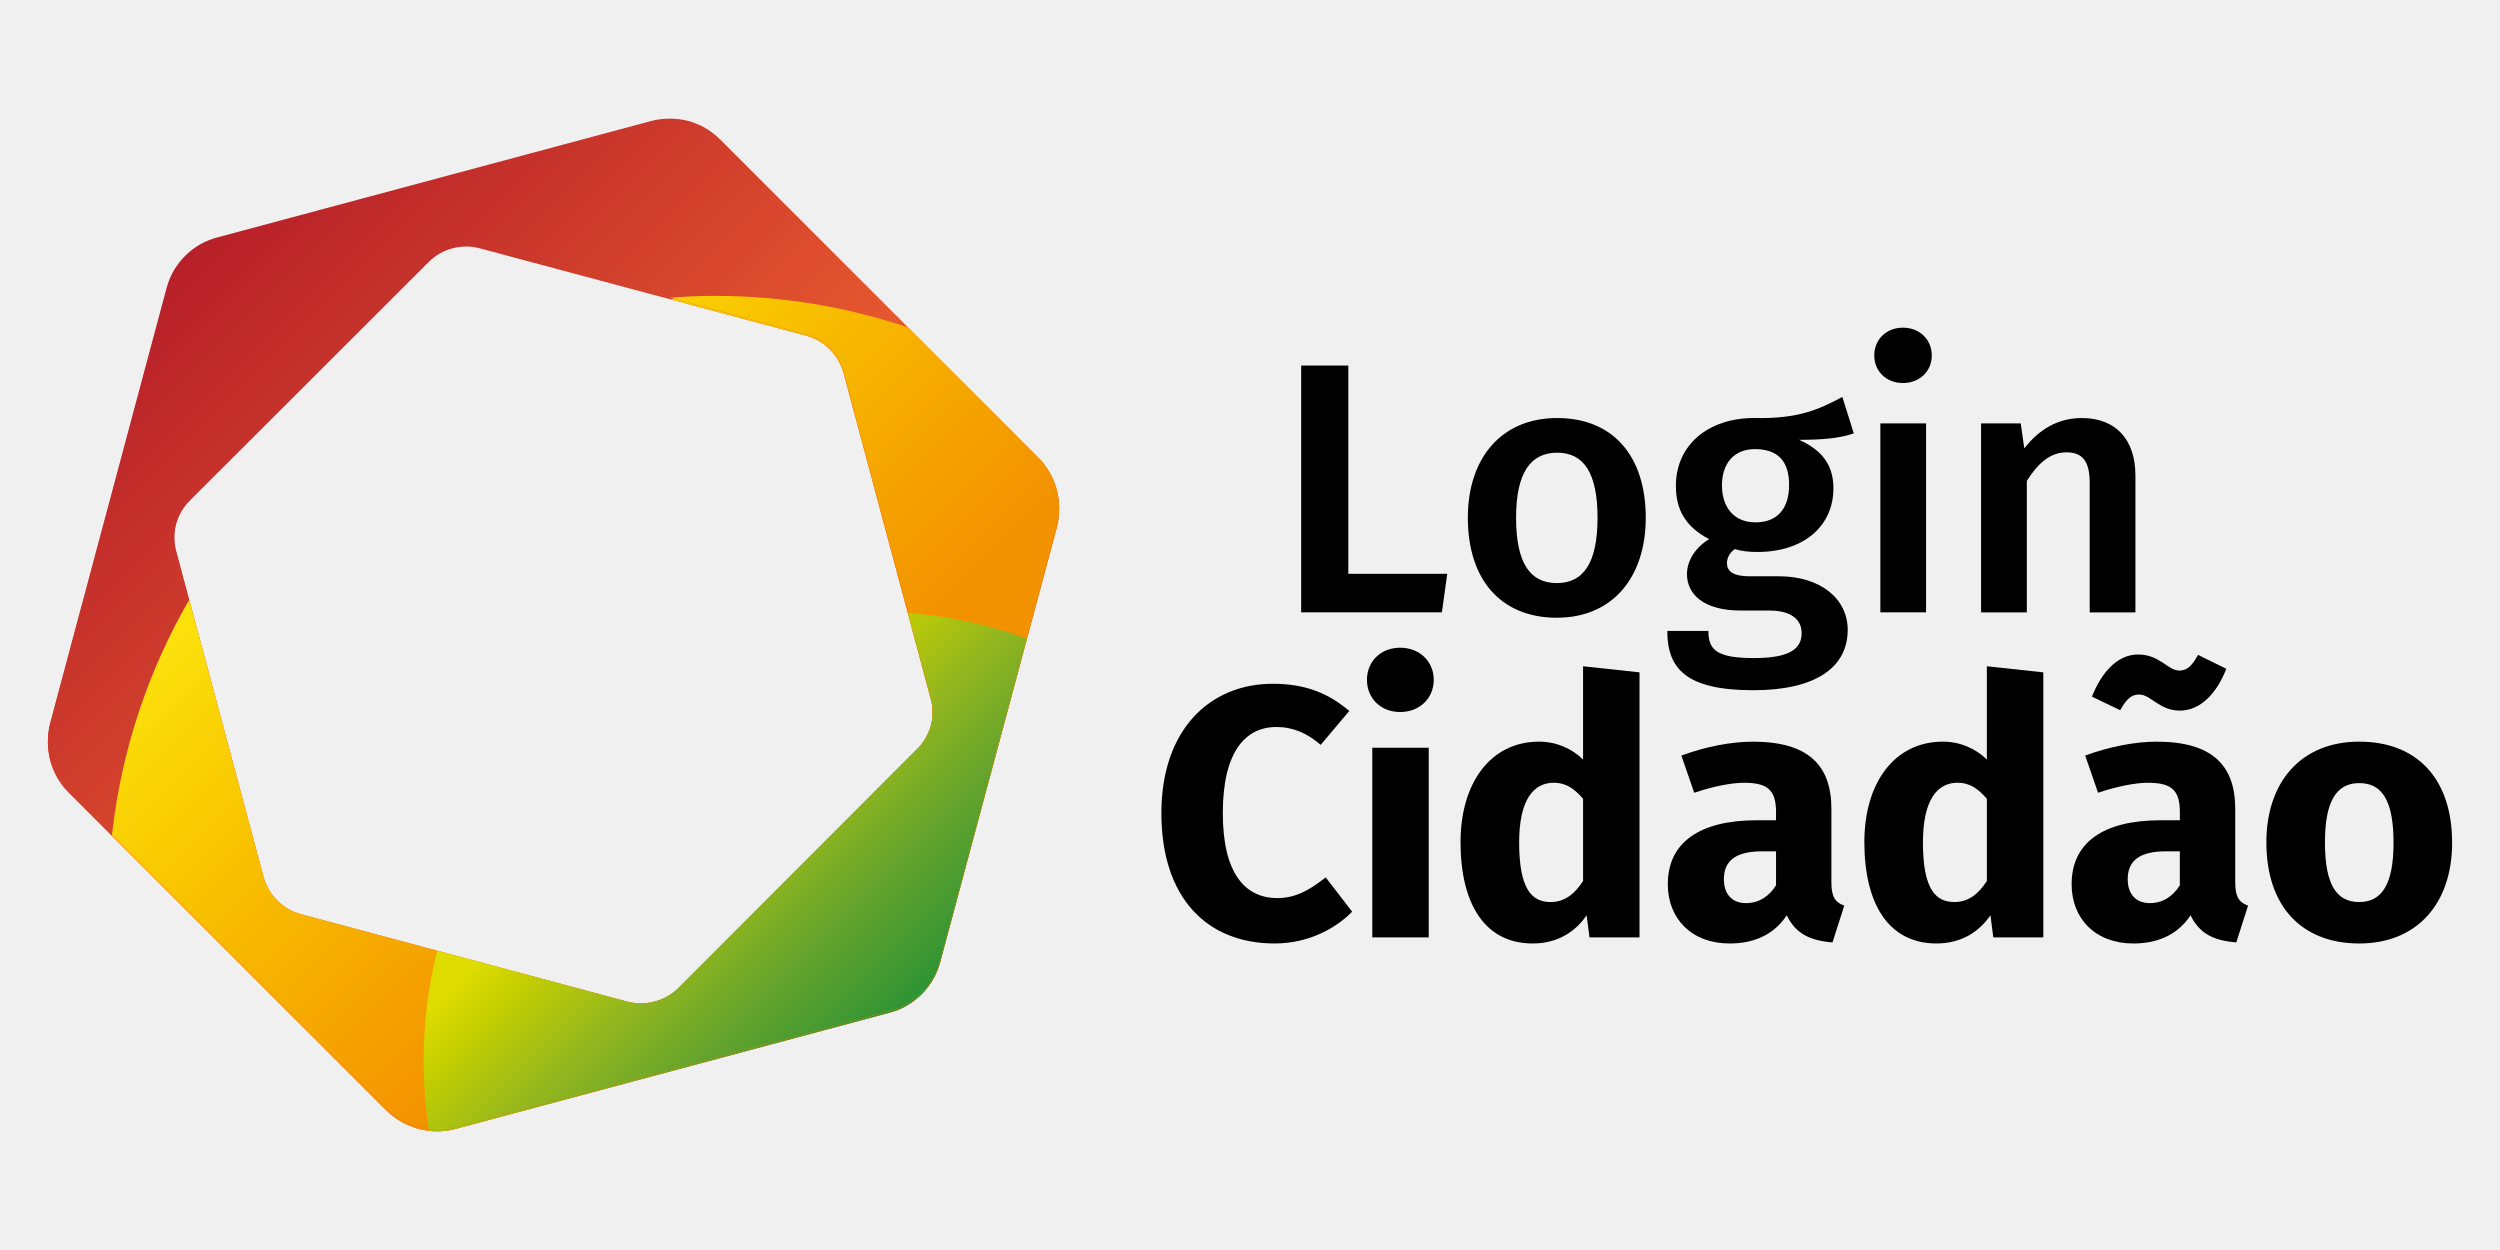
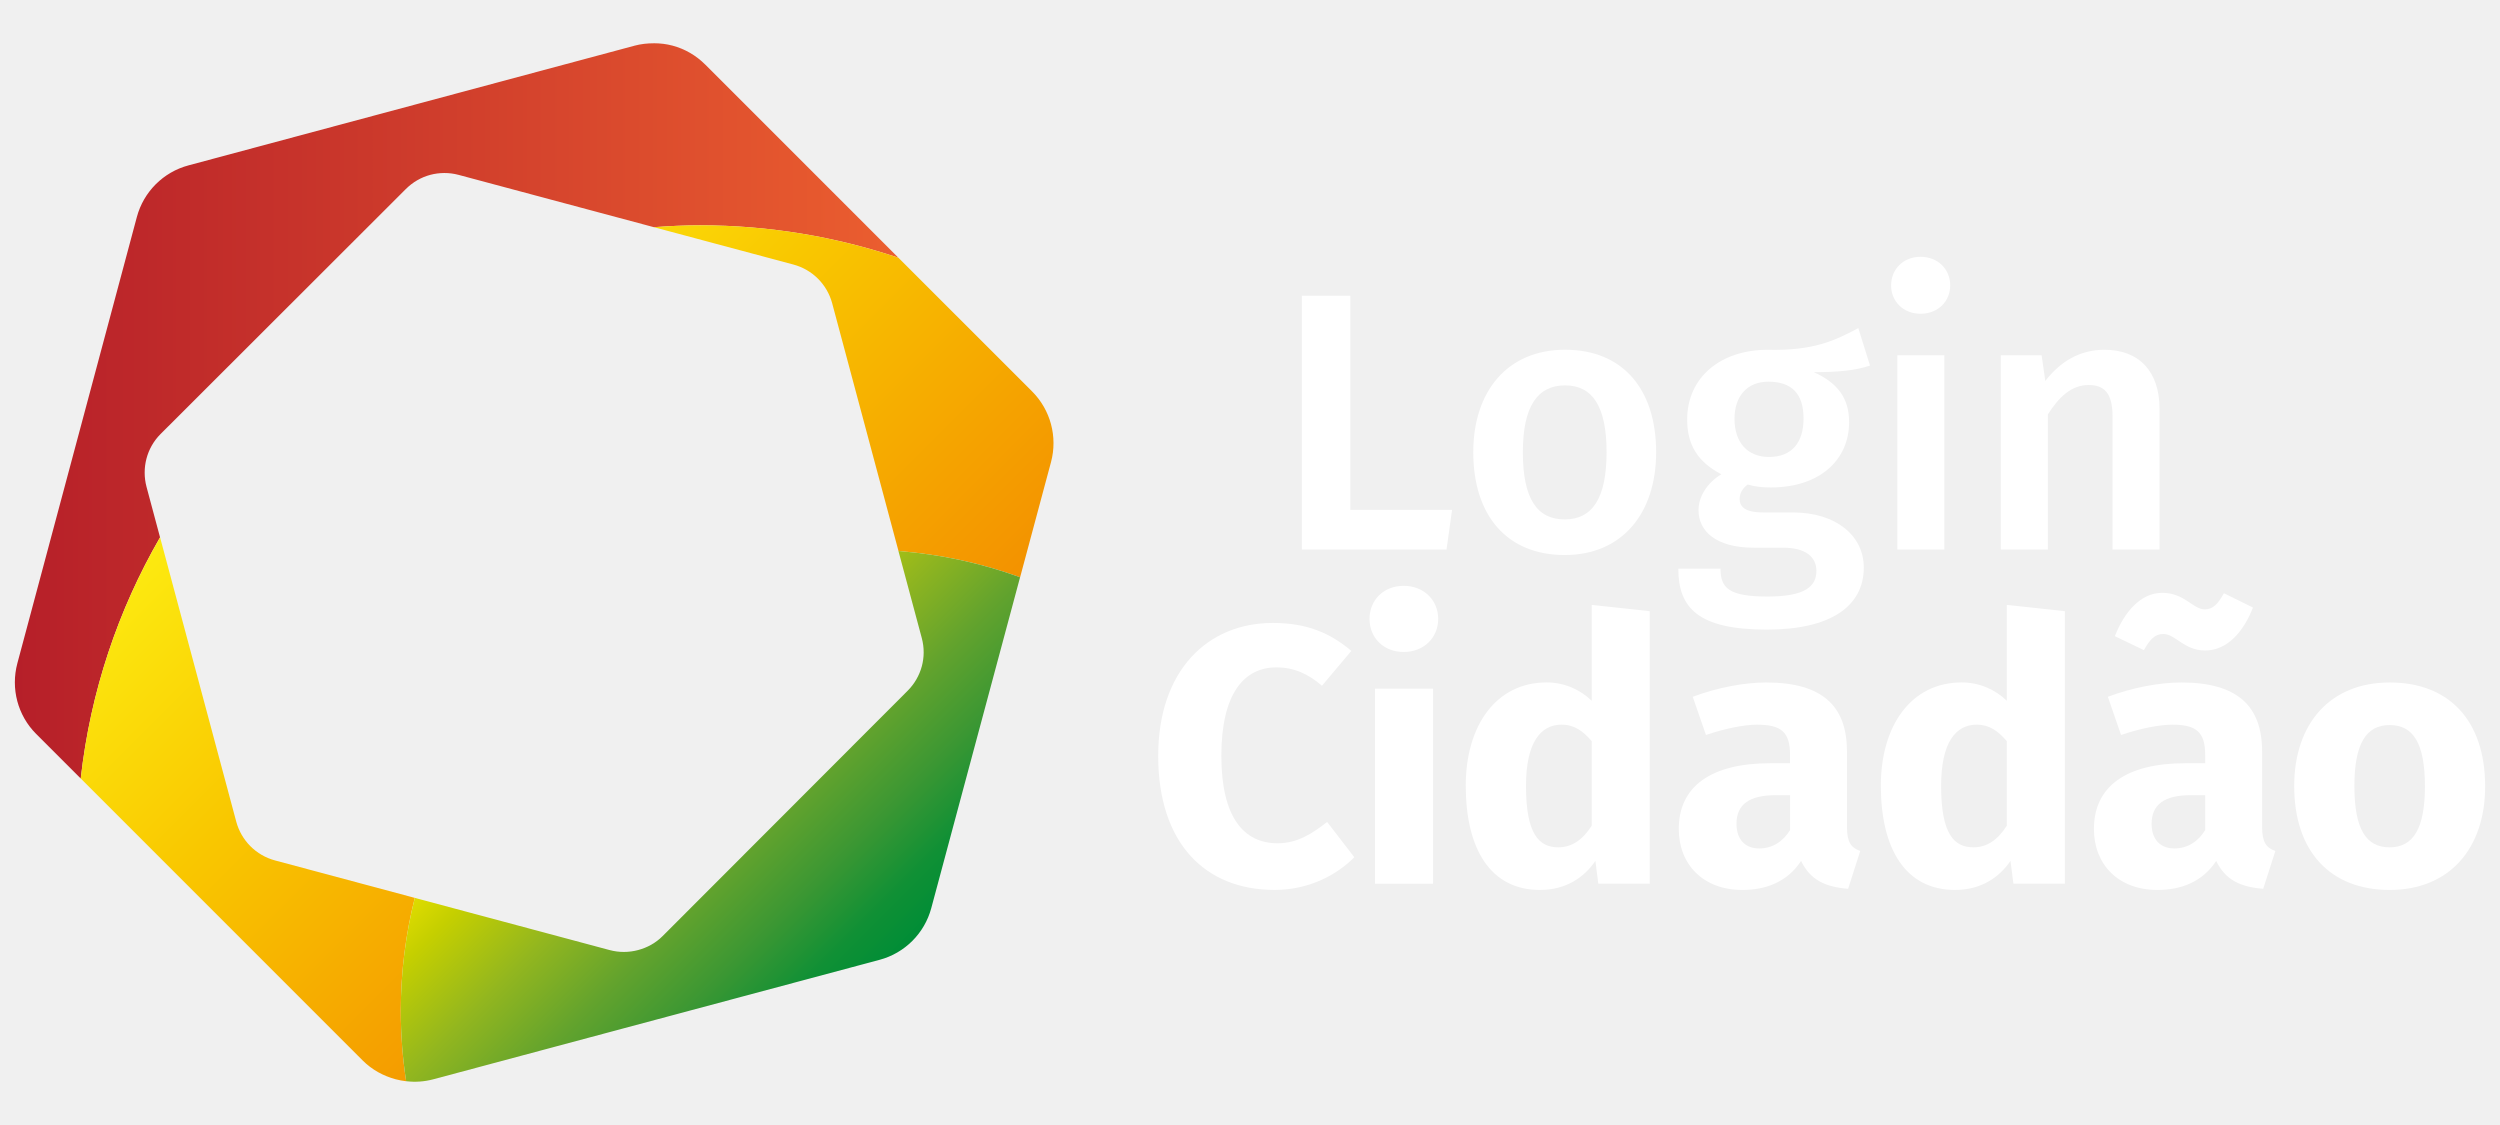
- <svg xmlns="http://www.w3.org/2000/svg" xmlns:xlink="http://www.w3.org/1999/xlink" version="1.1" id="Camada_1" x="0px" y="0px" width="340.158px" height="170.079px" viewBox="-28.349 56.976 340.158 170.079" enable-background="new -28.349 56.976 340.158 170.079" xml:space="preserve">
+ <svg xmlns="http://www.w3.org/2000/svg" version="1.1" id="Camada_1" x="0px" y="0px" width="400px" height="180px" viewBox="0 0 400 180" enable-background="new 0 0 400 180" xml:space="preserve">
  <g>
    <g>
-       <path d="M155.238,153.709l-3.891,4.616c-1.799-1.555-3.691-2.43-6.025-2.43c-4.277,0-7.291,3.451-7.291,11.713    c0,8.117,2.965,11.566,7.436,11.566c2.676,0,4.619-1.313,6.564-2.818l3.596,4.666c-2.188,2.236-5.881,4.326-10.547,4.326    c-9.234,0-15.408-6.222-15.408-17.74c0-11.275,6.514-17.596,15.166-17.596C149.404,150.015,152.466,151.375,155.238,153.709z" />
-       <path d="M166.732,149.48c0,2.479-1.896,4.375-4.568,4.375c-2.674,0-4.521-1.896-4.521-4.375c0-2.479,1.848-4.374,4.521-4.374    C164.835,145.106,166.732,147.001,166.732,149.48z M166.05,184.523h-7.68v-25.809h7.68V184.523z" />
-       <path d="M194.73,148.459v36.063h-6.807l-0.389-3.014c-1.457,2.139-3.84,3.84-7.338,3.84c-6.564,0-9.82-5.443-9.82-13.804    c0-7.974,4.035-13.657,10.693-13.657c2.334,0,4.424,0.922,5.979,2.43v-12.686L194.73,148.459z M187.05,176.843v-11.179    c-1.166-1.36-2.334-2.188-3.984-2.188c-2.771,0-4.715,2.334-4.715,8.117c0,6.416,1.75,8.117,4.275,8.117    C184.425,179.711,185.835,178.74,187.05,176.843z" />
-       <path d="M222.589,180.197l-1.604,5.007c-3.016-0.242-5.008-1.166-6.225-3.693c-1.846,2.818-4.713,3.839-7.773,3.839    c-5.152,0-8.41-3.353-8.41-8.068c0-5.637,4.277-8.698,12.104-8.698h2.623v-1.118c0-3.063-1.215-3.984-4.373-3.984    c-1.65,0-4.182,0.484-6.758,1.359l-1.75-5.057c3.258-1.215,6.807-1.895,9.725-1.895c7.482,0,10.689,3.159,10.689,9.137v10.014    C220.837,179.031,221.373,179.759,222.589,180.197z M213.304,177.426v-4.616h-1.895c-3.5,0-5.201,1.215-5.201,3.791    c0,2.041,1.117,3.256,3.014,3.256C210.974,179.857,212.382,178.933,213.304,177.426z" />
-       <path d="M249.671,148.459v36.063h-6.805l-0.389-3.014c-1.459,2.139-3.842,3.84-7.34,3.84c-6.563,0-9.816-5.443-9.816-13.804    c0-7.974,4.033-13.657,10.689-13.657c2.334,0,4.426,0.922,5.98,2.43v-12.686L249.671,148.459z M241.992,176.843v-11.179    c-1.166-1.36-2.332-2.188-3.984-2.188c-2.77,0-4.715,2.334-4.715,8.117c0,6.416,1.75,8.117,4.277,8.117    C239.367,179.711,240.777,178.74,241.992,176.843z" />
-       <path d="M277.531,180.197l-1.605,5.007c-3.012-0.242-5.004-1.166-6.221-3.693c-1.846,2.818-4.715,3.839-7.777,3.839    c-5.148,0-8.406-3.353-8.406-8.068c0-5.637,4.275-8.698,12.104-8.698h2.625v-1.118c0-3.063-1.215-3.984-4.375-3.984    c-1.652,0-4.18,0.484-6.756,1.359l-1.75-5.057c3.256-1.215,6.805-1.895,9.721-1.895c7.484,0,10.693,3.159,10.693,9.137v10.014    C275.781,179.031,276.318,179.759,277.531,180.197z M260.13,153.611l-3.84-1.848c1.215-3.111,3.354-5.734,6.27-5.734    c2.967,0,4.033,2.188,5.639,2.188c1.07,0,1.75-0.729,2.525-2.138l3.842,1.896c-1.266,3.256-3.449,5.688-6.318,5.688    c-2.818,0-3.938-2.188-5.541-2.188C261.541,151.472,260.908,152.251,260.13,153.611z M268.248,177.426v-4.616h-1.896    c-3.498,0-5.199,1.215-5.199,3.791c0,2.041,1.117,3.256,3.014,3.256C265.914,179.857,267.324,178.933,268.248,177.426z" />
-       <path d="M305.294,171.644c0,8.262-4.762,13.705-12.637,13.705c-7.826,0-12.637-5.055-12.637-13.755    c0-8.262,4.764-13.707,12.637-13.707C300.533,157.888,305.294,162.943,305.294,171.644z M287.992,171.594    c0,5.735,1.555,8.117,4.666,8.117s4.666-2.479,4.666-8.067c0-5.736-1.557-8.117-4.666-8.117    C289.546,163.527,287.992,166.004,287.992,171.594z" />
+       <g>
+         <path fill="#FFFFFF" d="M216.212,104.141l-4.698,5.58c-2.168-1.881-4.463-2.939-7.285-2.939c-5.166,0-8.813,4.169-8.813,14.16     c0,9.818,3.584,13.982,8.989,13.982c3.23,0,5.584-1.582,7.938-3.41l4.344,5.641c-2.644,2.701-7.111,5.234-12.75,5.234     c-11.166,0-18.625-7.527-18.625-21.447c0-13.631,7.873-21.271,18.333-21.271C209.165,99.67,212.863,101.316,216.212,104.141z" />
+         <path fill="#FFFFFF" d="M230.111,99.029c0,2.994-2.293,5.287-5.524,5.287c-3.229,0-5.463-2.293-5.463-5.287     c0-3,2.231-5.295,5.463-5.295C227.82,93.734,230.111,96.029,230.111,99.029z M229.286,141.393h-9.283v-31.203h9.283V141.393     L229.286,141.393z" />
+         <path fill="#FFFFFF" d="M263.96,97.791v43.6h-8.231l-0.465-3.646c-1.763,2.588-4.646,4.646-8.875,4.646     c-7.937,0-11.869-6.582-11.869-16.688c0-9.638,4.879-16.515,12.928-16.515c2.82,0,5.346,1.117,7.229,2.939V96.791L263.96,97.791z      M254.676,132.109v-13.519c-1.408-1.647-2.82-2.646-4.818-2.646c-3.346,0-5.699,2.822-5.699,9.814     c0,7.756,2.113,9.813,5.17,9.813C251.497,135.572,253.204,134.4,254.676,132.109z" />
+         <path fill="#FFFFFF" d="M297.637,136.158l-1.938,6.049c-3.646-0.289-6.057-1.41-7.525-4.457     c-2.238,3.406-5.695,4.643-9.406,4.643c-6.229,0-10.164-4.055-10.164-9.758c0-6.813,5.168-10.518,14.631-10.518h3.17v-1.35     c0-3.701-1.469-4.818-5.286-4.818c-2,0-5.054,0.59-8.166,1.646l-2.115-6.109c3.938-1.473,8.228-2.289,11.75-2.289     c9.05,0,12.929,3.818,12.929,11.045v12.104C295.521,134.75,296.169,135.631,297.637,136.158z M286.413,132.811v-5.582h-2.289     c-4.229,0-6.285,1.472-6.285,4.584c0,2.465,1.347,3.938,3.646,3.938C283.594,135.75,285.296,134.633,286.413,132.811z" />
+         <path fill="#FFFFFF" d="M330.376,97.791v43.6h-8.228l-0.471-3.646c-1.764,2.588-4.646,4.646-8.873,4.646     c-7.936,0-11.869-6.582-11.869-16.688c0-9.638,4.877-16.515,12.929-16.515c2.821,0,5.346,1.117,7.229,2.939V96.791     L330.376,97.791z M321.093,132.109v-13.519c-1.409-1.647-2.819-2.646-4.815-2.646c-3.353,0-5.699,2.822-5.699,9.814     c0,7.756,2.111,9.813,5.17,9.813C317.923,135.572,319.626,134.4,321.093,132.109z" />
+         <path fill="#FFFFFF" d="M364.057,136.158l-1.943,6.049c-3.645-0.289-6.049-1.41-7.521-4.457c-2.24,3.406-5.705,4.643-9.406,4.643     c-6.231,0-10.16-4.055-10.16-9.758c0-6.813,5.162-10.518,14.625-10.518h3.175v-1.35c0-3.701-1.474-4.818-5.291-4.818     c-1.996,0-5.054,0.59-8.168,1.646l-2.113-6.109c3.938-1.473,8.229-2.289,11.752-2.289c9.046,0,12.931,3.818,12.931,11.045v12.104     C361.941,134.75,362.591,135.631,364.057,136.158z M343.025,104.021l-4.646-2.232c1.47-3.762,4.056-6.936,7.579-6.936     c3.586,0,4.881,2.645,6.818,2.645c1.291,0,2.119-0.877,3.053-2.582l4.646,2.293c-1.531,3.938-4.174,6.871-7.641,6.871     c-3.406,0-4.756-2.641-6.697-2.641C344.727,101.434,343.964,102.373,343.025,104.021z M352.833,132.811v-5.582h-2.291     c-4.229,0-6.284,1.472-6.284,4.584c0,2.465,1.35,3.938,3.646,3.938C350.018,135.75,351.717,134.633,352.833,132.811z" />
+         <path fill="#FFFFFF" d="M397.622,125.822c0,9.988-5.759,16.57-15.274,16.57c-9.461,0-15.275-6.109-15.275-16.627     c0-9.99,5.754-16.568,15.275-16.568C391.863,109.191,397.622,115.305,397.622,125.822z M376.704,125.762     c0,6.938,1.879,9.811,5.642,9.811c3.756,0,5.643-2.995,5.643-9.743c0-6.938-1.883-9.822-5.643-9.822     C378.583,116.004,376.704,119.004,376.704,125.762z" />
+       </g>
+       <g>
+         <path fill="#FFFFFF" d="M216.055,81.579h16.276l-0.886,6.346h-23.151V47.319h7.759L216.055,81.579L216.055,81.579z" />
+         <path fill="#FFFFFF" d="M264.982,72.352c0,9.813-5.465,16.453-14.631,16.453c-9.164,0-14.627-6.229-14.627-16.453     c0-9.752,5.465-16.395,14.688-16.395C259.579,55.958,264.982,62.188,264.982,72.352z M243.656,72.352     c0,7.465,2.287,10.754,6.695,10.754c4.407,0,6.701-3.352,6.701-10.754s-2.294-10.691-6.641-10.691     C246.005,61.659,243.656,65.012,243.656,72.352z" />
+         <path fill="#FFFFFF" d="M299.202,58.489c-2.351,0.818-5.289,1.057-8.987,1.057c3.76,1.703,5.643,4.113,5.643,7.99     c0,6.053-4.703,10.457-12.521,10.457c-1.35,0-2.529-0.117-3.699-0.471c-0.764,0.529-1.295,1.35-1.295,2.295     c0,1.117,0.648,2.174,3.762,2.174h4.76c6.875,0,11.341,3.703,11.341,8.814c0,6.23-5.347,9.934-15.515,9.934     c-11.043,0-14.16-3.526-14.16-9.752h6.75c0,3.111,1.354,4.459,7.527,4.459c6.055,0,7.814-1.645,7.814-4.112     c0-2.289-1.824-3.701-5.287-3.701h-4.701c-6.23,0-8.871-2.758-8.871-5.992c0-2.172,1.348-4.35,3.645-5.758     c-3.817-1.998-5.461-4.76-5.461-8.752c0-6.756,5.347-11.164,12.869-11.164c7.34,0.178,10.746-1.467,14.515-3.467L299.202,58.489z      M277.52,67.008c0,3.758,2.057,6.107,5.524,6.107c3.584,0,5.524-2.234,5.524-6.168c0-3.938-1.883-5.879-5.637-5.879     C279.518,61.071,277.52,63.424,277.52,67.008z" />
+         <path fill="#FFFFFF" d="M312.032,45.674c0,2.527-1.938,4.527-4.753,4.527c-2.764,0-4.704-2-4.704-4.527     c0-2.582,1.94-4.586,4.704-4.586C310.093,41.092,312.032,43.092,312.032,45.674z M311.092,87.924h-7.521V56.842h7.521V87.924z" />
+         <path fill="#FFFFFF" d="M345.527,65.422V87.93h-7.521V66.602c0-3.877-1.472-4.998-3.823-4.998c-2.705,0-4.699,1.826-6.526,4.705     V87.93h-7.525V56.842h6.527l0.59,4.113c2.405-3.113,5.521-4.992,9.455-4.992C342.298,55.958,345.527,59.485,345.527,65.422z" />
+       </g>
    </g>
    <g>
-       <path d="M155.105,135.046h13.465l-0.73,5.249h-19.148V106.71h6.416v28.336H155.105z" />
-       <path d="M195.578,127.417c0,8.116-4.521,13.609-12.104,13.609s-12.104-5.151-12.104-13.609c0-8.068,4.521-13.562,12.152-13.562    C191.107,113.855,195.578,119.006,195.578,127.417z M177.935,127.417c0,6.173,1.896,8.895,5.541,8.895    c3.646,0,5.541-2.771,5.541-8.895s-1.896-8.847-5.49-8.847C179.878,118.569,177.935,121.339,177.935,127.417z" />
-       <path d="M223.882,115.945c-1.943,0.681-4.375,0.874-7.436,0.874c3.107,1.409,4.666,3.403,4.666,6.61    c0,5.007-3.891,8.651-10.355,8.651c-1.119,0-2.09-0.098-3.063-0.39c-0.633,0.438-1.068,1.118-1.068,1.896    c0,0.924,0.533,1.798,3.111,1.798h3.936c5.689,0,9.383,3.062,9.383,7.291c0,5.15-4.424,8.215-12.832,8.215    c-9.139,0-11.715-2.916-11.715-8.068h5.59c0,2.576,1.117,3.693,6.223,3.693c5.006,0,6.465-1.36,6.465-3.402    c0-1.896-1.508-3.063-4.375-3.063h-3.889c-5.152,0-7.34-2.284-7.34-4.957c0-1.799,1.119-3.597,3.014-4.765    c-3.158-1.651-4.52-3.937-4.52-7.241c0-5.59,4.422-9.235,10.645-9.235c6.076,0.146,8.895-1.215,12.006-2.867L223.882,115.945z     M205.947,122.992c0,3.11,1.701,5.056,4.566,5.056c2.967,0,4.568-1.848,4.568-5.104s-1.555-4.86-4.666-4.86    C207.601,118.084,205.947,120.027,205.947,122.992z" />
-       <path d="M234.496,105.35c0,2.09-1.604,3.743-3.938,3.743c-2.283,0-3.891-1.652-3.891-3.743c0-2.139,1.605-3.791,3.891-3.791    C232.892,101.559,234.496,103.211,234.496,105.35z M233.718,140.296h-6.221v-25.712h6.221V140.296z" />
-       <path d="M262.203,121.681v18.616h-6.221v-17.643c0-3.208-1.219-4.132-3.16-4.132c-2.236,0-3.889,1.507-5.396,3.889v17.887h-6.223    v-25.712h5.396l0.484,3.401c1.992-2.576,4.568-4.131,7.824-4.131C259.529,113.855,262.203,116.771,262.203,121.681z" />
+       <linearGradient id="SVGID_1_" gradientUnits="userSpaceOnUse" x1="-88.722" y1="201.654" x2="52.645" y2="201.654" gradientTransform="matrix(1 0 0 -1 91.1001 267.4004)">
+         <stop offset="0" style="stop-color:#B61F29" />
+         <stop offset="1" style="stop-color:#EB5E2F" />
+       </linearGradient>
+       <path fill="url(#SVGID_1_)" d="M12.917,124.557c1.562-13.934,5.996-26.986,12.692-38.576l-2.158-8.055    c-0.811-3.021,0.021-6.262,2.237-8.479l39.234-39.191c1.111-1.107,2.458-1.889,3.924-2.279c0.733-0.195,1.473-0.291,2.24-0.295    c0.762,0,1.517,0.09,2.277,0.295l31.266,8.374V36.35c2.44-0.18,4.889-0.305,7.376-0.303c11.095,0,21.765,1.844,31.738,5.191    l0.002,0.001L112.847,10.34c-1.479-1.479-3.278-2.516-5.23-3.035c-0.975-0.266-1.976-0.381-2.994-0.383h-0.029v0.004    c-1.006,0-2.051,0.109-3.047,0.379L30.165,26.458c-4.043,1.078-7.192,4.234-8.271,8.273L2.782,106.113    c-1.082,4.041,0.038,8.346,2.997,11.309l7.146,7.148L12.917,124.557z" />
+       <linearGradient id="SVGID_2_" gradientUnits="userSpaceOnUse" x1="-37.591" y1="209.322" x2="34.411" y2="137.32" gradientTransform="matrix(1 0 0 -1 91.1001 267.4004)">
+         <stop offset="0" style="stop-color:#FCEA10" />
+         <stop offset="0.395" style="stop-color:#F9C700" />
+         <stop offset="0.801" style="stop-color:#F5A200" />
+         <stop offset="1" style="stop-color:#F39200" />
+       </linearGradient>
+       <path fill="url(#SVGID_2_)" d="M64.99,172.998c-0.563-0.066-1.122-0.164-1.671-0.311c-1.953-0.521-3.796-1.517-5.274-2.994    l-45.128-45.137c1.562-13.937,5.997-26.99,12.694-38.581L37.8,131.465c0.813,3.027,3.173,5.393,6.207,6.205l22.358,5.992    c-1.452,5.779-2.237,11.828-2.237,18.063c0,3.83,0.292,7.592,0.856,11.271C64.986,172.994,64.988,172.996,64.99,172.998z     M165.122,62.614l-21.378-21.375c-9.974-3.348-20.644-5.191-31.738-5.191c-2.487-0.002-4.936,0.123-7.376,0.303l22.311,5.975    c3.03,0.809,5.396,3.17,6.208,6.201l10.61,39.638c6.783,0.527,13.311,1.957,19.454,4.198v0.016l4.951-18.453    C169.244,69.887,168.084,65.569,165.122,62.614z" />
+       <linearGradient id="SVGID_3_" gradientUnits="userSpaceOnUse" x1="4.624" y1="153.098" x2="47.871" y2="109.851" gradientTransform="matrix(1 0 0 -1 91.1001 267.4004)">
+         <stop offset="0" style="stop-color:#DEDC00" />
+         <stop offset="0.101" style="stop-color:#C5CF00" />
+         <stop offset="0.319" style="stop-color:#92B61F" />
+         <stop offset="0.525" style="stop-color:#63A32D" />
+         <stop offset="0.714" style="stop-color:#3B9733" />
+         <stop offset="0.878" style="stop-color:#109035" />
+         <stop offset="1" style="stop-color:#008D36" />
+       </linearGradient>
+       <path fill="url(#SVGID_3_)" d="M147.489,102.104c0.812,3.029-0.06,6.219-2.284,8.435l-39.189,39.237    c-1.109,1.113-2.459,1.845-3.922,2.234c-1.463,0.393-3.043,0.41-4.556,0l-31.172-8.35c-1.453,5.779-2.238,11.83-2.238,18.064    c0,3.83,0.292,7.592,0.856,11.27c1.442,0.172,2.912,0.08,4.368-0.313l71.379-19.109c4.041-1.082,7.188-4.236,8.273-8.271    l14.208-52.939c-6.146-2.241-12.675-3.67-19.46-4.198L147.489,102.104z" />
    </g>
-     <g>
-       <g>
-         <g>
-           <g>
-             <g>
-               <defs>
-                 <path id="SVGID_1_" d="M56.957,193.464L12.63,181.588c-2.51-0.673-4.467-2.628-5.137-5.134l-11.88-44.33         c-0.67-2.506,0.019-5.187,1.854-7.021l32.484-32.45c0.92-0.917,2.035-1.561,3.25-1.887c0.606-0.164,1.219-0.243,1.854-0.246         c0.631,0,1.256,0.079,1.885,0.246l44.357,11.877c2.51,0.672,4.467,2.628,5.141,5.135l11.875,44.364         c0.672,2.508-0.049,5.149-1.891,6.985l-32.447,32.485c-0.92,0.92-2.037,1.529-3.25,1.853         c-0.609,0.164-1.248,0.249-1.891,0.249C58.208,193.713,57.576,193.632,56.957,193.464 M62.796,73.336         c-0.832,0-1.697,0.092-2.522,0.313L1.173,89.511c-3.348,0.891-5.955,3.5-6.848,6.844l-15.824,59.104         c-0.896,3.347,0.031,6.912,2.481,9.36l43.274,43.281c1.223,1.223,2.75,2.045,4.367,2.479c1.617,0.431,3.322,0.448,4.996,0         l59.1-15.822c3.348-0.899,5.951-3.507,6.85-6.849l15.861-59.106c0.895-3.341-0.066-6.915-2.52-9.361L69.632,76.166         c-1.225-1.227-2.715-2.084-4.332-2.516c-0.807-0.217-1.635-0.313-2.479-0.314L62.796,73.336L62.796,73.336z" />
-               </defs>
-               <clipPath id="SVGID_2_">
-                 <use xlink:href="#SVGID_1_" overflow="visible" />
-               </clipPath>
-               <linearGradient id="SVGID_3_" gradientUnits="userSpaceOnUse" x1="156.708" y1="-87.76" x2="157.783" y2="-87.76" gradientTransform="matrix(55.3947 55.3947 -55.3947 55.3947 -13546.074 -3728.031)">
-                 <stop offset="0" style="stop-color:#B61F29" />
-                 <stop offset="1" style="stop-color:#EB5E2F" />
-               </linearGradient>
-               <polygon clip-path="url(#SVGID_2_)" fill="url(#SVGID_3_)" points="46.966,3.978 185.171,142.184 46.966,280.39         -91.239,142.184       " />
-             </g>
-           </g>
-         </g>
-       </g>
-       <g>
-         <g>
-           <g>
-             <g>
-               <defs>
-                 <path id="SVGID_4_" d="M62.828,97.697l18.473,4.945c2.508,0.672,4.467,2.628,5.139,5.135l11.875,44.365         c0.672,2.508-0.047,5.148-1.889,6.984l-32.449,32.486c-0.918,0.918-2.036,1.527-3.248,1.852c-1.21,0.324-2.52,0.338-3.771,0         l-44.324-11.876c-2.512-0.673-4.467-2.628-5.139-5.134l-10.092-37.667c-5.545,9.598-9.217,20.405-10.51,31.94l37.365,37.373         c1.224,1.223,2.75,2.045,4.367,2.48c1.617,0.432,3.324,0.447,4.998,0l59.1-15.823c3.346-0.899,5.949-3.507,6.85-6.848         l15.859-59.107c0.895-3.341-0.066-6.915-2.518-9.361l-17.701-17.697c-8.258-2.774-17.092-4.299-26.279-4.299         C66.876,97.447,64.847,97.548,62.828,97.697" />
-               </defs>
-               <clipPath id="SVGID_5_">
-                 <use xlink:href="#SVGID_4_" overflow="visible" />
-               </clipPath>
-               <linearGradient id="SVGID_6_" gradientUnits="userSpaceOnUse" x1="156.779" y1="-87.34" x2="157.855" y2="-87.34" gradientTransform="matrix(52.2422 52.2422 -52.2422 52.2422 -12741.057 -3512.709)">
-                 <stop offset="0" style="stop-color:#FCEA10" />
-                 <stop offset="0.395" style="stop-color:#F9C700" />
-                 <stop offset="0.801" style="stop-color:#F5A200" />
-                 <stop offset="1" style="stop-color:#F39200" />
-               </linearGradient>
-               <polygon clip-path="url(#SVGID_5_)" fill="url(#SVGID_6_)" points="51.607,32.73 173.115,154.238 51.607,275.749         -69.901,154.238       " />
-             </g>
-           </g>
-         </g>
-       </g>
-       <g>
-         <g>
-           <g>
-             <g>
-               <defs>
-                 <path id="SVGID_7_" d="M98.314,152.142c0.672,2.508-0.049,5.148-1.891,6.985l-32.448,32.485         c-0.919,0.92-2.036,1.529-3.248,1.852c-1.211,0.324-2.519,0.338-3.771,0l-25.809-6.913         c-1.203,4.787-1.854,9.793-1.854,14.954c0,3.172,0.244,6.289,0.709,9.333c1.195,0.142,2.412,0.065,3.617-0.256l59.1-15.823         c3.348-0.9,5.951-3.507,6.85-6.848l11.764-43.837c-5.088-1.853-10.492-3.033-16.111-3.473L98.314,152.142z" />
-               </defs>
-               <clipPath id="SVGID_8_">
-                 <use xlink:href="#SVGID_7_" overflow="visible" />
-               </clipPath>
-               <linearGradient id="SVGID_9_" gradientUnits="userSpaceOnUse" x1="157.128" y1="-85.32" x2="158.204" y2="-85.32" gradientTransform="matrix(38.9454 38.9454 -38.9454 38.9454 -9382.664 -2631.49)">
-                 <stop offset="0" style="stop-color:#DEDC00" />
-                 <stop offset="0.101" style="stop-color:#C5CF00" />
-                 <stop offset="0.319" style="stop-color:#92B61F" />
-                 <stop offset="0.525" style="stop-color:#63A32D" />
-                 <stop offset="0.714" style="stop-color:#3B9733" />
-                 <stop offset="0.878" style="stop-color:#109035" />
-                 <stop offset="1" style="stop-color:#008D36" />
-               </linearGradient>
-               <polygon clip-path="url(#SVGID_8_)" fill="url(#SVGID_9_)" points="70.316,99.585 146.521,175.792 70.316,251.998         -5.89,175.792       " />
-             </g>
-           </g>
-         </g>
-       </g>
-       <g>
-         <g>
-           <g>
-             <g>
-               <defs>
-                 <path id="SVGID_10_" d="M56.957,193.249L12.63,181.373c-2.51-0.672-4.467-2.628-5.137-5.135l-11.88-44.332         c-0.67-2.502,0.019-5.185,1.854-7.021l32.484-32.448c0.92-0.919,2.035-1.563,3.25-1.887c0.606-0.164,1.219-0.244,1.854-0.246         c0.631,0,1.256,0.075,1.885,0.246l44.357,11.878c2.51,0.668,4.467,2.625,5.141,5.133l11.875,44.363         c0.672,2.509-0.049,5.149-1.891,6.983l-32.447,32.488c-0.92,0.922-2.037,1.526-3.25,1.853         c-0.609,0.165-1.248,0.249-1.891,0.249C58.208,193.499,57.576,193.417,56.957,193.249 M62.798,73.119         c-0.834,0-1.699,0.092-2.524,0.314L1.173,89.292c-3.348,0.892-5.955,3.506-6.848,6.849l-15.824,59.104         c-0.896,3.346,0.031,6.909,2.481,9.362l43.274,43.278c1.223,1.224,2.75,2.046,4.367,2.478c1.617,0.435,3.322,0.451,4.996,0         l59.1-15.821c3.348-0.897,5.951-3.507,6.85-6.847l15.859-59.104c0.896-3.344-0.064-6.919-2.518-9.364L69.632,75.948         c-1.225-1.227-2.715-2.083-4.332-2.516c-0.807-0.217-1.635-0.313-2.479-0.314H62.798L62.798,73.119z" />
-               </defs>
-               <clipPath id="SVGID_11_">
-                 <use xlink:href="#SVGID_10_" overflow="visible" />
-               </clipPath>
-               <linearGradient id="SVGID_12_" gradientUnits="userSpaceOnUse" x1="156.694" y1="-87.746" x2="157.77" y2="-87.746" gradientTransform="matrix(55.3952 55.3952 -55.3952 55.3952 -13544.703 -3728.361)">
-                 <stop offset="0" style="stop-color:#B61F29" />
-                 <stop offset="1" style="stop-color:#EB5E2F" />
-               </linearGradient>
-               <polygon clip-path="url(#SVGID_11_)" fill="url(#SVGID_12_)" points="46.966,3.758 185.173,141.966 46.966,280.175         -91.242,141.966       " />
-             </g>
-           </g>
-         </g>
-       </g>
-       <g>
-         <g>
-           <g>
-             <g>
-               <defs>
-                 <path id="SVGID_13_" d="M62.828,97.481l18.473,4.947c2.508,0.669,4.467,2.625,5.139,5.133l11.875,44.363         c0.672,2.509-0.047,5.149-1.889,6.983l-32.449,32.488c-0.918,0.922-2.036,1.526-3.248,1.853c-1.21,0.323-2.52,0.339-3.771,0         l-44.324-11.877c-2.512-0.673-4.467-2.63-5.139-5.136L-2.598,138.57c-5.545,9.597-9.217,20.406-10.51,31.943l37.365,37.372         c1.224,1.224,2.75,2.048,4.367,2.479c1.617,0.434,3.324,0.451,4.998,0l59.1-15.822c3.346-0.896,5.949-3.506,6.85-6.846         l15.859-59.104c0.895-3.344-0.066-6.919-2.518-9.364l-17.701-17.699c-8.258-2.771-17.092-4.298-26.279-4.298         C66.876,97.229,64.847,97.333,62.828,97.481" />
-               </defs>
-               <clipPath id="SVGID_14_">
-                 <use xlink:href="#SVGID_13_" overflow="visible" />
-               </clipPath>
-               <linearGradient id="SVGID_15_" gradientUnits="userSpaceOnUse" x1="156.779" y1="-87.34" x2="157.855" y2="-87.34" gradientTransform="matrix(52.2422 52.2422 -52.2422 52.2422 -12741.057 -3512.959)">
-                 <stop offset="0" style="stop-color:#FCEA10" />
-                 <stop offset="0.395" style="stop-color:#F9C700" />
-                 <stop offset="0.801" style="stop-color:#F5A200" />
-                 <stop offset="1" style="stop-color:#F39200" />
-               </linearGradient>
-               <polygon clip-path="url(#SVGID_14_)" fill="url(#SVGID_15_)" points="51.607,32.513 173.119,154.023 51.607,275.531         -69.901,154.023       " />
-             </g>
-           </g>
-         </g>
-       </g>
-       <g>
-         <g>
-           <g>
-             <g>
-               <defs>
-                 <path id="SVGID_16_" d="M98.314,151.924c0.672,2.509-0.049,5.149-1.891,6.983l-32.448,32.488         c-0.919,0.922-2.036,1.526-3.248,1.852c-1.211,0.324-2.519,0.34-3.771,0l-25.81-6.914c-1.203,4.785-1.853,9.795-1.853,14.956         c0,3.172,0.242,6.286,0.709,9.331c1.195,0.142,2.412,0.066,3.617-0.258l59.1-15.822c3.346-0.896,5.951-3.508,6.85-6.846         l11.764-43.836c-5.088-1.855-10.494-3.04-16.113-3.477L98.314,151.924z" />
-               </defs>
-               <clipPath id="SVGID_17_">
-                 <use xlink:href="#SVGID_16_" overflow="visible" />
-               </clipPath>
-               <linearGradient id="SVGID_18_" gradientUnits="userSpaceOnUse" x1="157.127" y1="-85.321" x2="158.203" y2="-85.321" gradientTransform="matrix(38.9454 38.9454 -38.9454 38.9454 -9382.664 -2631.677)">
-                 <stop offset="0" style="stop-color:#DEDC00" />
-                 <stop offset="0.101" style="stop-color:#C5CF00" />
-                 <stop offset="0.319" style="stop-color:#92B61F" />
-                 <stop offset="0.525" style="stop-color:#63A32D" />
-                 <stop offset="0.714" style="stop-color:#3B9733" />
-                 <stop offset="0.878" style="stop-color:#109035" />
-                 <stop offset="1" style="stop-color:#008D36" />
-               </linearGradient>
-               <polygon clip-path="url(#SVGID_17_)" fill="url(#SVGID_18_)" points="70.316,99.367 146.521,175.572 70.316,251.779         -5.89,175.572       " />
-             </g>
-           </g>
-         </g>
-       </g>
-     </g>
-     <path fill="none" d="M90.154,142.015c0,23.855-19.34,43.191-43.193,43.191c-23.853,0-43.188-19.336-43.188-43.191   c0-23.853,19.336-43.191,43.188-43.191C70.816,98.823,90.154,118.163,90.154,142.015z" />
-     <rect x="160.798" y="139.848" fill="none" width="5.23" height="5.229" />
  </g>
</svg>
